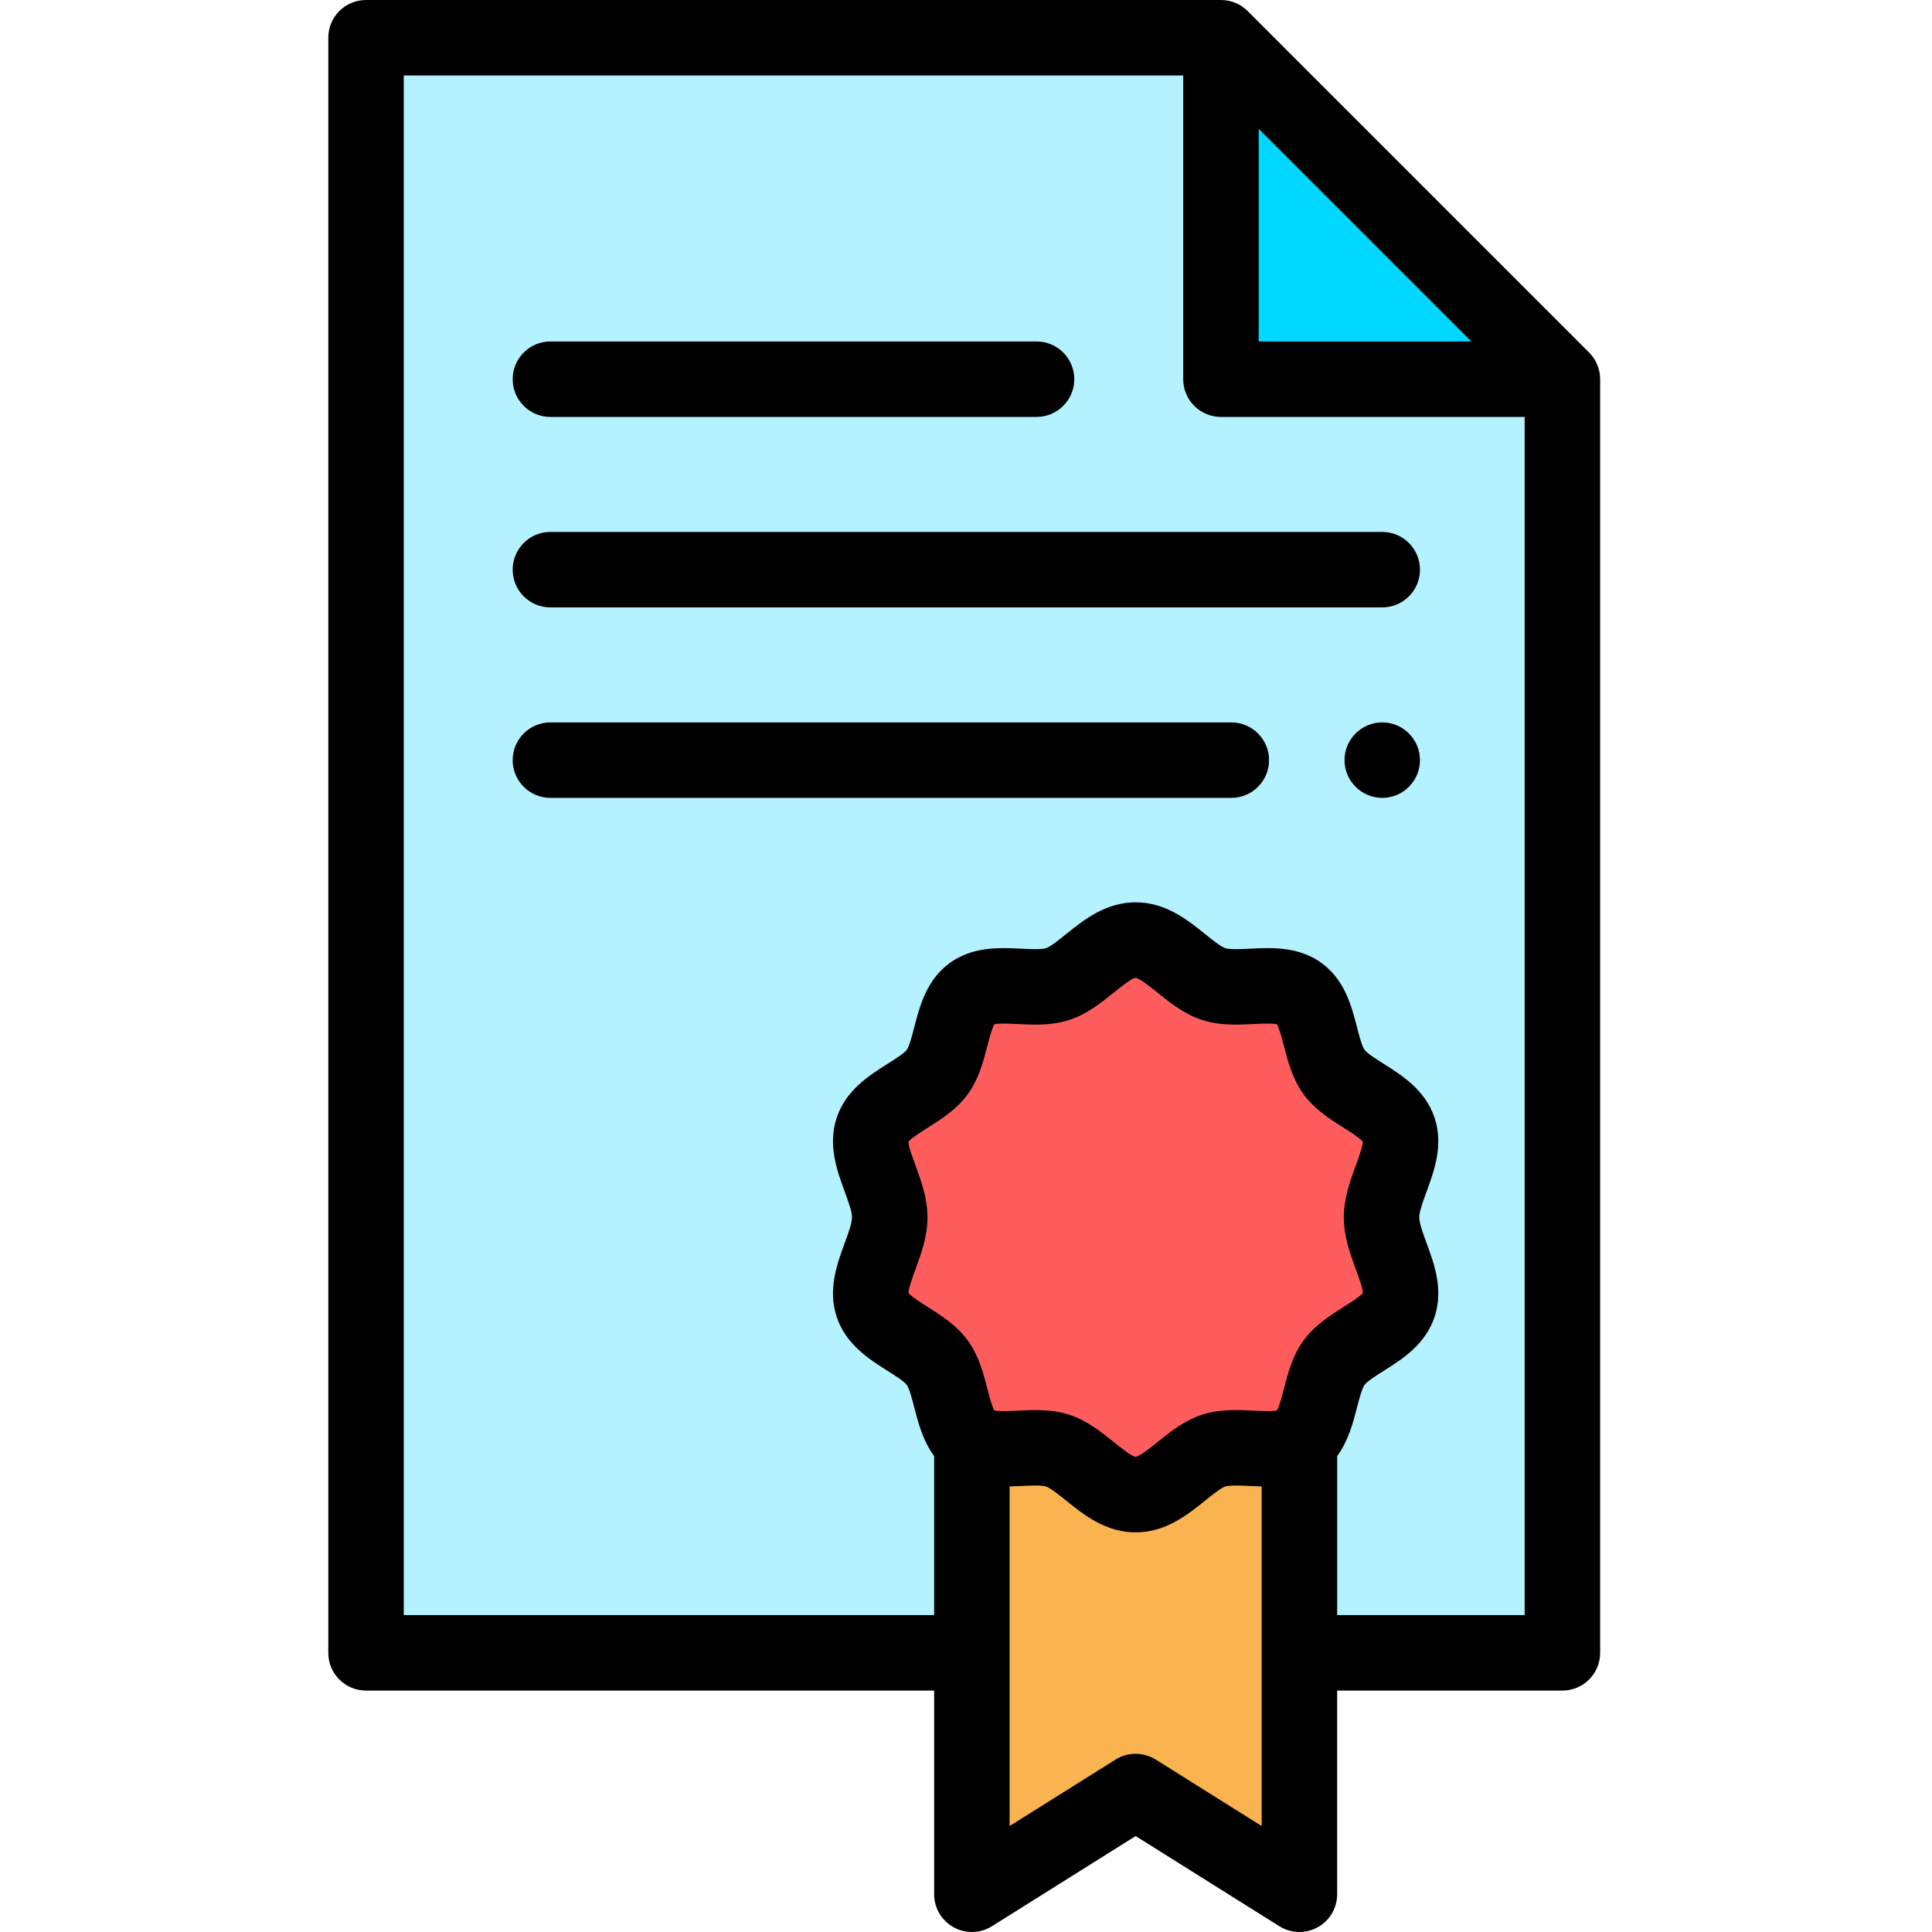
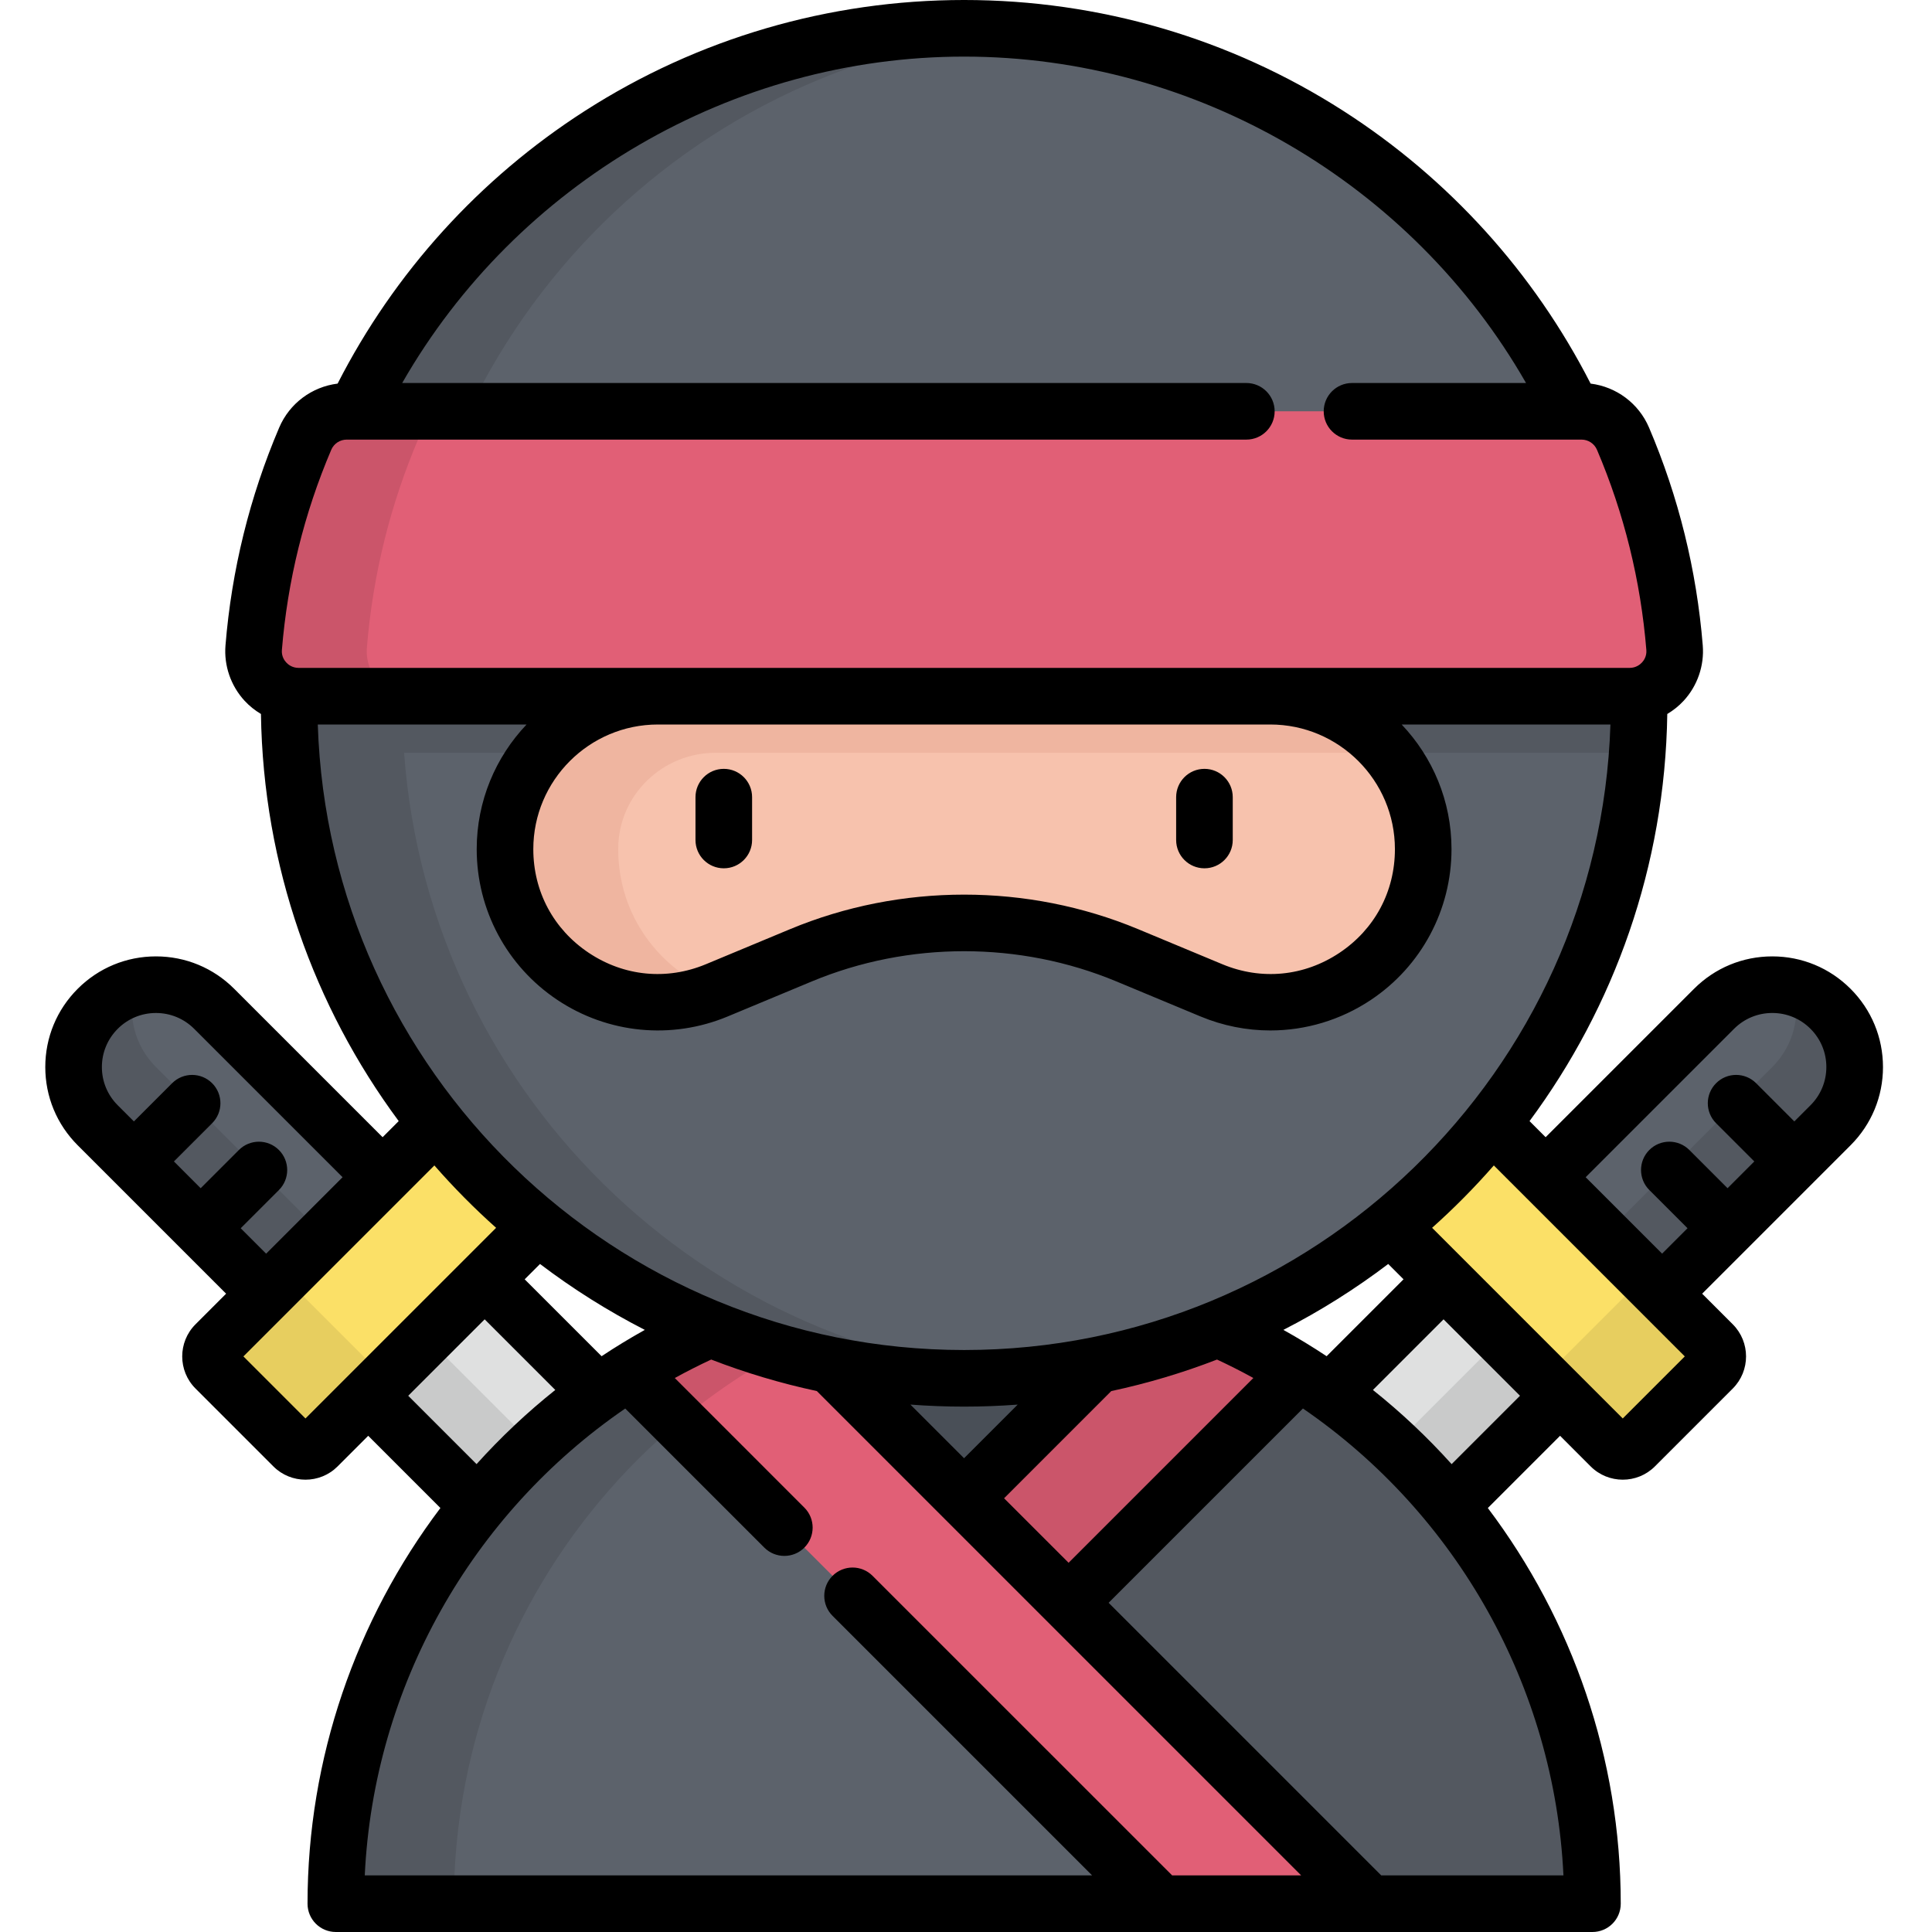
- <svg xmlns="http://www.w3.org/2000/svg" height="512pt" viewBox="-87 0 512 512.001" width="512pt">
-   <g fill-rule="evenodd">
-     <path d="m10 10h226.566l90.488 90.492v337.531h-317.055zm0 0" fill="#b5f2ff" />
-     <path d="m236.566 10v90.492h90.488zm0 0" fill="#00d8ff" />
-     <path d="m170.555 381.91h86.805v120.09l-43.402-27.227-43.402 27.227zm0 0" fill="#f9b450" />
-     <path d="m213.957 249.121c7.656 0 13.711 9.352 20.598 11.645 6.887 2.289 17.066-1.668 22.805 2.539 5.734 4.203 4.988 15.082 9.191 20.82 4.203 5.734 14.852 8.367 17.145 15.258 2.289 6.887-4.574 15.566-4.574 23.223 0 7.66 6.863 16.34 4.574 23.227-2.293 6.891-12.941 9.523-17.145 15.258-4.203 5.738-3.457 16.617-9.191 20.82-5.738 4.207-15.918.25-22.805 2.539-6.887 2.293-12.941 11.645-20.598 11.645s-13.711-9.352-20.598-11.645c-6.887-2.289-17.066 1.668-22.805-2.539-5.734-4.203-4.988-15.082-9.191-20.82-4.207-5.734-14.852-8.367-17.145-15.254-2.293-6.891 4.57-15.57 4.57-23.23 0-7.656-6.863-16.336-4.57-23.223 2.293-6.891 12.938-9.523 17.145-15.258 4.203-5.738 3.457-16.617 9.191-20.82 5.734-4.207 15.914-.25 22.805-2.539 6.887-2.293 12.941-11.645 20.598-11.645zm0 0" fill="#ff5d5d" />
-     <path d="m337.039 100.152c-.004-.109-.008-.219-.016-.328-.031-.434-.074-.859-.16-1.281 0 0 0 0 0-.004-.086-.422-.207-.84-.344-1.246-.035-.102-.07-.203-.109-.305-.145-.387-.309-.766-.496-1.133-.012-.02-.02-.039-.031-.059-.203-.383-.438-.746-.691-1.102-.062-.09-.129-.176-.195-.266-.27-.352-.551-.691-.867-1.008l-90.492-90.492c-.316-.316-.656-.598-1.008-.867-.09-.066-.18-.137-.27-.199-.355-.254-.715-.488-1.094-.688-.027-.016-.055-.023-.078-.039-.359-.188-.734-.348-1.113-.492-.105-.039-.207-.074-.316-.109-.406-.137-.816-.258-1.242-.344-.004 0-.008 0-.008 0-.418-.082-.844-.129-1.273-.16-.109-.004-.219-.012-.328-.016-.113-.004-.227-.016-.34-.016h-226.566c-5.523 0-10 4.477-10 10v428.023c0 5.523 4.477 10 10 10h150.555v53.977c0 3.637 1.977 6.988 5.16 8.75 3.188 1.762 7.074 1.656 10.156-.277l38.086-23.895 38.086 23.895c1.621 1.016 3.469 1.527 5.316 1.527 1.664 0 3.332-.414 4.84-1.246 3.184-1.762 5.16-5.113 5.16-8.754v-53.977h59.695c5.523 0 10-4.477 10-10v-337.531c0-.113-.012-.227-.016-.34zm-90.473-66.008 56.348 56.348h-56.348zm-90.945 274.727c-.703-1.91-1.848-5.031-1.875-6.309.781-.969 3.492-2.684 5.152-3.73 3.562-2.25 7.602-4.805 10.531-8.797 2.957-4.035 4.16-8.695 5.223-12.805.465-1.797 1.215-4.699 1.855-5.797.352-.074 1.09-.18 2.477-.18 1.113 0 2.359.062 3.68.129 1.516.074 3.078.152 4.711.152 3.602 0 6.508-.406 9.145-1.285 4.605-1.531 8.289-4.496 11.539-7.113 1.797-1.445 4.805-3.867 5.852-4.016 1.145.148 4.148 2.57 5.945 4.016 3.25 2.617 6.938 5.582 11.543 7.113 2.637.879 5.539 1.285 9.145 1.285 1.629 0 3.195-.078 4.707-.152 1.32-.066 2.566-.129 3.684-.129 1.387 0 2.121.102 2.477.18.641 1.098 1.391 4 1.852 5.797 1.062 4.109 2.27 8.77 5.227 12.805 2.926 3.992 6.965 6.543 10.531 8.797 1.656 1.051 4.367 2.762 5.148 3.73-.027 1.277-1.172 4.398-1.871 6.309-1.488 4.051-3.172 8.645-3.172 13.734 0 5.09 1.684 9.684 3.168 13.738.703 1.91 1.848 5.031 1.875 6.309-.781.969-3.492 2.68-5.148 3.73-3.566 2.25-7.605 4.805-10.531 8.797-2.957 4.035-4.164 8.695-5.227 12.805-.461 1.793-1.215 4.699-1.852 5.797-.355.074-1.09.18-2.477.18-1.117 0-2.363-.062-3.684-.129-1.512-.074-3.078-.152-4.707-.152-3.605 0-6.508.406-9.145 1.285-4.605 1.531-8.293 4.5-11.543 7.113-1.77 1.43-4.723 3.801-5.898 4.012-1.176-.211-4.125-2.582-5.895-4.012-3.254-2.613-6.938-5.582-11.543-7.113-2.637-.879-5.543-1.285-9.145-1.285-1.629 0-3.195.078-4.711.152-1.316.066-2.562.129-3.68.129-1.387 0-2.121-.105-2.477-.18-.641-1.098-1.391-4-1.855-5.797-1.059-4.109-2.266-8.77-5.223-12.805-2.926-3.992-6.965-6.547-10.531-8.797-1.656-1.047-4.367-2.762-5.148-3.73.027-1.273 1.172-4.398 1.871-6.309 1.488-4.051 3.172-8.645 3.172-13.734 0-5.094-1.688-9.688-3.172-13.738zm91.738 175.051-28.086-17.621c-3.25-2.035-7.383-2.035-10.633 0l-28.086 17.621v-89.992c1.062-.031 2.105-.07 3.117-.121 1.324-.07 2.574-.133 3.703-.133 1.773 0 2.531.164 2.824.262 1.191.398 3.48 2.242 5.32 3.723 4.668 3.758 10.477 8.434 18.438 8.434 7.961 0 13.77-4.676 18.438-8.434 1.84-1.48 4.129-3.324 5.316-3.719.297-.098 1.055-.262 2.828-.262 1.129 0 2.379.062 3.703.129 1.012.051 2.055.094 3.113.121v89.992zm20-55.898v-42.152c2.973-4.039 4.215-8.82 5.266-12.883.551-2.133 1.305-5.051 1.992-5.984.684-.938 3.227-2.543 5.082-3.715 4.922-3.109 11.047-6.98 13.48-14.301 2.406-7.223-.098-14.047-2.109-19.531-.914-2.488-1.949-5.312-1.949-6.852 0-1.539 1.035-4.359 1.949-6.848 2.012-5.484 4.516-12.312 2.109-19.535-2.434-7.316-8.559-11.188-13.48-14.297-1.855-1.172-4.398-2.781-5.082-3.711-.688-.938-1.441-3.855-1.992-5.988-1.438-5.566-3.227-12.496-9.352-16.988-4.875-3.57-10.52-3.984-14.344-3.984-1.617 0-3.18.078-4.688.156-1.324.066-2.574.129-3.699.129-1.777 0-2.535-.164-2.828-.262-1.188-.395-3.477-2.238-5.316-3.723-4.672-3.754-10.48-8.43-18.441-8.43-7.957 0-13.77 4.676-18.438 8.43-1.84 1.48-4.129 3.328-5.316 3.723-.293.098-1.055.262-2.828.262-1.125 0-2.379-.062-3.703-.133-1.508-.074-3.066-.152-4.688-.152-3.82 0-9.465.414-14.336 3.984-6.129 4.492-7.922 11.422-9.359 16.988-.551 2.133-1.305 5.051-1.988 5.984-.688.934-3.23 2.543-5.086 3.715-4.922 3.109-11.043 6.98-13.48 14.297-2.406 7.227.098 14.051 2.109 19.535.914 2.488 1.949 5.309 1.949 6.848 0 1.539-1.035 4.363-1.949 6.852-2.012 5.484-4.516 12.309-2.109 19.535 2.438 7.316 8.562 11.188 13.48 14.297 1.859 1.172 4.398 2.781 5.086 3.715.684.934 1.438 3.852 1.988 5.984 1.051 4.062 2.297 8.848 5.27 12.883v42.152h-140.559v-408.023h206.566v80.492c0 5.523 4.477 10 10 10h80.488v317.531zm0 0" />
-     <path d="m58.863 110.492h128.836c5.52 0 10-4.477 10-10 0-5.523-4.48-10-10-10h-128.836c-5.523 0-10 4.477-10 10 0 5.523 4.48 10 10 10zm0 0" />
-     <path d="m279.309 140.969h-220.445c-5.523 0-10 4.477-10 10s4.477 10 10 10h220.445c5.523 0 10-4.477 10-10s-4.477-10-10-10zm0 0" />
-     <path d="m239.309 191.445h-180.445c-5.523 0-10 4.48-10 10 0 5.523 4.477 10 10 10h180.445c5.523 0 10-4.477 10-10 0-5.52-4.477-10-10-10zm0 0" />
-     <path d="m279.309 191.445c-5.508 0-10 4.492-10 10 0 5.508 4.492 10 10 10 5.512 0 10-4.492 10-10 0-5.508-4.488-10-10-10zm0 0" />
-   </g>
+ <svg xmlns="http://www.w3.org/2000/svg" viewBox="-12 0 512 512.001">
+   <path d="m102.914 325.504-30.863 30.863-58.16-58.156c-8.52-8.523-8.52-22.344 0-30.867 8.523-8.52 22.344-8.52 30.867 0zm0 0" fill="#5c626b" />
+   <path d="m23.68 261.699c-3.586.957-6.977 2.836-9.789 5.645-8.52 8.523-8.52 22.344 0 30.867l58.16 58.156 15.434-15.43-58.16-58.16c-5.711-5.711-7.59-13.797-5.645-21.078zm0 0" fill="#535860" />
+   <path d="m72.047 356.367 30.863-30.863 84.078 84.078-30.863 30.863zm0 0" fill="#dfe0e0" />
+   <path d="m72.047 356.367 15.434-15.434 84.078 84.078-15.434 15.434zm0 0" fill="#c9caca" />
+   <path d="m129.855 325.613-57.695 57.695c-1.77 1.773-4.641 1.773-6.414 0l-20.637-20.637c-1.773-1.77-1.773-4.641 0-6.414l57.695-57.695c1.77-1.773 4.645-1.773 6.414 0l20.637 20.637c1.773 1.77 1.773 4.645 0 6.414zm0 0" fill="#fbe067" />
+   <path d="m86.957 362.098-20.637-20.637c-1.77-1.773-1.77-4.645 0-6.418l-21.211 21.215c-1.773 1.77-1.773 4.645 0 6.414l20.637 20.637c1.77 1.773 4.641 1.773 6.414 0l21.215-21.211c-1.773 1.77-4.645 1.77-6.418 0zm0 0" fill="#e7ce5f" />
+   <path d="m384.086 325.504 30.863 30.863 58.16-58.156c8.523-8.523 8.523-22.344 0-30.867-8.523-8.52-22.344-8.52-30.867 0zm0 0" fill="#5c626b" />
+   <path d="m463.324 261.699c3.582.957 6.973 2.836 9.785 5.645 8.523 8.523 8.523 22.344 0 30.867l-58.16 58.156-15.43-15.43 58.156-58.16c5.711-5.711 7.59-13.797 5.648-21.078zm0 0" fill="#535860" />
+   <path d="m330.871 440.453-30.863-30.867 84.078-84.078 30.863 30.867zm0 0" fill="#dfe0e0" />
+   <path d="m315.434 425.016 84.078-84.078 15.434 15.43-84.078 84.078zm0 0" fill="#c9caca" />
+   <path d="m357.145 325.613 57.695 57.695c1.773 1.773 4.645 1.773 6.414 0l20.637-20.637c1.773-1.77 1.773-4.641 0-6.414l-57.695-57.695c-1.77-1.773-4.641-1.773-6.414 0l-20.637 20.637c-1.773 1.77-1.773 4.645 0 6.414zm0 0" fill="#fbe067" />
+   <path d="m400.043 362.098 20.637-20.637c1.77-1.773 1.77-4.645 0-6.418l21.211 21.215c1.773 1.77 1.773 4.645 0 6.414l-20.637 20.637c-1.77 1.773-4.641 1.773-6.414 0l-21.211-21.211c1.77 1.77 4.641 1.77 6.414 0zm0 0" fill="#e7ce5f" />
+   <path d="m76.992 504.5c0-91.961 74.547-166.508 166.508-166.508s166.508 74.547 166.508 166.508zm0 0" fill="#494f57" />
+   <path d="m410.008 504.5h-273.891l158.461-158.516c66.973 21.562 115.43 84.375 115.43 158.516zm0 0" fill="#535860" />
+   <path d="m191.477 504.473h-55.359l158.438-158.488c13.402 4.316 26.062 10.289 37.742 17.668zm0 0" fill="#cb556a" />
+   <path d="m76.992 504.5h273.895l-158.465-158.516c-66.969 21.562-115.43 84.375-115.43 158.516zm0 0" fill="#5c626b" />
+   <path d="m259.137 338.727c-5.148-.477-10.363-.734-15.637-.734-91.961 0-166.508 74.547-166.508 166.508h31.273c-.004-86.688 66.242-157.891 150.871-165.773zm0 0" fill="#535860" />
+   <path d="m295.5 504.473h55.359l-158.438-158.488c-13.402 4.316-26.062 10.289-37.742 17.668zm0 0" fill="#e15f76" />
+   <path d="m201.43 354.996-9.008-9.012c-13.402 4.316-26.062 10.289-37.742 17.668l13.191 13.195c10.215-8.562 21.477-15.914 33.559-21.852zm0 0" fill="#cb556a" />
+   <path d="m422.387 186.387c0 98.793-80.09 178.883-178.887 178.883s-178.887-80.09-178.887-178.883c0-98.797 80.09-178.887 178.887-178.887s178.887 80.09 178.887 178.887zm0 0" fill="#5c626b" />
+   <path d="m94.617 186.387c0-93.746 72.109-170.633 163.883-178.254-4.945-.41-9.945-.633-15-.633-98.793 0-178.883 80.09-178.883 178.887 0 98.793 80.086 178.887 178.883 178.887 5.055 0 10.055-.223 15-.633-91.773-7.621-163.883-84.512-163.883-178.254zm0 0" fill="#535860" />
+   <path d="m64.617 186.387c0 4.379.164 8.723.473 13.023.684.055 1.371.09 2.062.09h352.699c.688 0 1.375-.035 2.059-.09.309-4.301.477-8.645.477-13.023 0-13.625-1.531-26.887-4.414-39.637h-348.941c-2.887 12.75-4.414 26.012-4.414 39.637zm0 0" fill="#535860" />
+   <path d="m309.051 262.457-22.305-9.289c-27.68-11.527-58.812-11.527-86.492 0l-22.305 9.289c-26.699 11.117-56.117-8.5-56.117-37.422 0-22.387 18.148-40.535 40.535-40.535h162.266c22.387 0 40.535 18.148 40.535 40.535 0 28.922-29.418 48.539-56.117 37.422zm0 0" fill="#f7c2ad" />
+   <path d="m324.633 184.5h-162.266c-22.387 0-40.535 18.148-40.535 40.535 0 28.707 28.984 48.23 55.523 37.645-14.582-5.859-25.523-20.016-25.523-37.645 0-.098 0-.195.004-.289.098-14.027 11.723-25.246 25.746-25.246h178.523c-7.43-9.148-18.766-15-31.473-15zm0 0" fill="#efb5a0" />
+   <path d="m67.152 184.5h352.699c6.953 0 12.488-5.918 11.922-12.852-1.59-19.516-6.305-38.148-13.656-55.391-1.879-4.402-6.215-7.258-11-7.258h-327.23c-4.789 0-9.121 2.855-11 7.258-7.352 17.242-12.07 35.875-13.66 55.391-.562 6.934 4.969 12.852 11.926 12.852zm0 0" fill="#e15f76" />
+   <path d="m85.227 171.648c1.59-19.516 6.309-38.148 13.66-55.391 1.879-4.402 6.211-7.258 11-7.258h-30c-4.789 0-9.125 2.855-11 7.258-7.352 17.242-12.07 35.875-13.66 55.391-.562 6.934 4.969 12.852 11.922 12.852h30c-6.953 0-12.484-5.918-11.922-12.852zm0 0" fill="#cb556a" />
+   <path d="m307.191 203.754c-4.145 0-7.5 3.359-7.5 7.5v11.355c0 4.145 3.355 7.5 7.5 7.5 4.141 0 7.5-3.355 7.5-7.5v-11.355c0-4.141-3.359-7.5-7.5-7.5zm0 0" />
+   <path d="m179.812 203.754c-4.145 0-7.5 3.359-7.5 7.5v11.355c0 4.145 3.355 7.5 7.5 7.5 4.141 0 7.5-3.355 7.5-7.5v-11.355c0-4.141-3.359-7.5-7.5-7.5zm0 0" />
+   <path d="m478.41 262.043c-5.539-5.539-12.902-8.59-20.734-8.59s-15.199 3.051-20.734 8.59l-39.332 39.328-4.266-4.27c22.426-30.273 35.902-67.547 36.504-107.887 1.59-.953 3.059-2.113 4.336-3.496 3.656-3.965 5.5-9.316 5.066-14.676-1.625-19.965-6.418-39.391-14.238-57.727-2.742-6.43-8.664-10.809-15.48-11.656-15.031-29.41-37.582-54.328-65.484-72.238-29.988-19.25-64.754-29.422-100.547-29.422-35.789 0-70.559 10.172-100.547 29.422-27.898 17.906-50.449 42.828-65.484 72.238-6.816.848-12.738 5.227-15.48 11.656-7.82 18.336-12.609 37.758-14.234 57.723-.438 5.363 1.41 10.711 5.066 14.68 1.273 1.383 2.742 2.543 4.332 3.492.602 40.344 14.082 77.617 36.508 107.891l-4.27 4.27-39.328-39.328c-5.539-5.539-12.902-8.59-20.738-8.59-7.832 0-15.195 3.051-20.734 8.59-5.539 5.539-8.59 12.902-8.59 20.734 0 7.836 3.051 15.199 8.59 20.734l9.586 9.586c0 .004 0 .004.004.004 0 .004 0 .004.004.004l17.691 17.695h.004v.004l12.039 12.039-8.109 8.113c-4.695 4.691-4.695 12.328 0 17.02l20.637 20.637c2.344 2.348 5.43 3.52 8.512 3.52s6.164-1.172 8.508-3.52l8.113-8.113 19.133 19.137c-22.383 29.656-35.215 66.305-35.215 104.863 0 4.145 3.355 7.5 7.5 7.5h333.016c4.145 0 7.5-3.355 7.5-7.5 0-38.547-12.836-75.195-35.223-104.859l19.141-19.141 8.109 8.113c2.348 2.348 5.43 3.52 8.512 3.52s6.164-1.172 8.512-3.52l20.637-20.637c4.691-4.691 4.691-12.328 0-17.02l-8.113-8.113 12.043-12.039v-.004h.004l17.691-17.695s.004 0 .004-.004c0 0 .004 0 .004-.004l9.586-9.586c5.539-5.539 8.59-12.898 8.59-20.734-.008-7.832-3.059-15.195-8.598-20.734zm-414.562-86.492c-.484-.527-1.277-1.652-1.145-3.293 1.496-18.352 5.895-36.203 13.082-53.055.699-1.645 2.309-2.703 4.102-2.703h238.41c4.141 0 7.5-3.359 7.5-7.5s-3.359-7.5-7.5-7.5h-223.711c30.289-52.914 87.473-86.5 148.914-86.5s118.629 33.586 148.914 86.5h-46.117c-4.141 0-7.5 3.359-7.5 7.5s3.359 7.5 7.5 7.5h58.508c.008 0 .02.004.027.004.012 0 .023-.004.035-.004h2.25c1.789 0 3.398 1.062 4.102 2.703 7.188 16.852 11.586 34.703 13.082 53.055.133 1.641-.66 2.77-1.145 3.293-.5.543-1.594 1.449-3.305 1.449h-352.699c-1.715 0-2.809-.906-3.305-1.449zm293.82 49.484c0 11.234-5.359 21.25-14.707 27.484-9.348 6.23-20.656 7.332-31.027 3.012l-22.305-9.289c-29.316-12.207-62.941-12.207-92.258 0l-22.305 9.289c-10.371 4.316-21.68 3.219-31.027-3.012-9.344-6.234-14.707-16.25-14.707-27.484 0-18.215 14.82-33.035 33.035-33.035h162.266c18.215 0 33.035 14.82 33.035 33.035zm-285.453-33.035h55.332c-8.18 8.617-13.215 20.246-13.215 33.035 0 16.094 7.996 31.035 21.387 39.965s30.258 10.566 45.113 4.379l22.305-9.289c25.648-10.68 55.074-10.68 80.723 0l22.309 9.289c5.957 2.48 12.23 3.703 18.48 3.703 9.336 0 18.609-2.734 26.633-8.082 13.391-8.93 21.383-23.871 21.383-39.965 0-12.789-5.031-24.418-13.211-33.035h55.328c-2.973 91.914-78.656 165.77-171.281 165.77-92.621 0-168.309-73.855-171.285-165.77zm287.738 147.031-20.383 20.379c-3.711-2.461-7.531-4.789-11.457-6.977 9.793-5.012 19.082-10.867 27.781-17.465zm-77.457 29.621c9.641-2.059 19.004-4.863 28.027-8.355 3.281 1.527 6.496 3.156 9.633 4.887l-48.965 48.969-17.098-17.094zm-39.008 17.797-14.219-14.219c4.699.355 9.445.539 14.23.539 4.777 0 9.516-.184 14.203-.535zm-84.602-34.016c-3.922 2.188-7.746 4.512-11.457 6.977l-20.383-20.379 4.062-4.062c8.699 6.598 17.988 12.453 27.777 17.465zm-96.973-47.672c-2.926-2.93-7.676-2.93-10.605 0l-10.129 10.129-7.09-7.094 10.129-10.129c2.93-2.926 2.93-7.676 0-10.605s-7.68-2.93-10.605 0l-10.129 10.129-4.285-4.285c-2.707-2.703-4.199-6.301-4.199-10.129 0-3.824 1.492-7.422 4.199-10.129 2.703-2.703 6.301-4.195 10.129-4.195 3.824 0 7.422 1.492 10.129 4.195l39.328 39.328-20.258 20.262-6.738-6.738 10.129-10.129c2.926-2.93 2.926-7.68-.004-10.609zm7.039 71.148-16.445-16.445 50.609-50.609c5.105 5.844 10.574 11.363 16.359 16.531zm27.23-6.016 20.258-20.258 18.715 18.715c-7.512 5.996-14.488 12.57-20.863 19.656zm202.449 127.105-79.391-79.387c-2.926-2.93-7.676-2.93-10.605 0-2.93 2.926-2.93 7.676 0 10.605l68.785 68.781h-192.754c2.367-50.023 28.305-95.789 69.027-123.723l36.863 36.863c1.465 1.465 3.387 2.195 5.305 2.195s3.84-.73 5.301-2.195c2.93-2.93 2.93-7.68 0-10.605l-34.336-34.34c3.145-1.734 6.363-3.367 9.648-4.898 9.016 3.488 18.367 6.289 27.996 8.352l128.352 128.352zm103.699 0h-48.293l-72.242-72.242 51.496-51.492c40.727 27.934 66.668 73.723 69.039 123.734zm-29.633-108.988c-6.371-7.082-13.348-13.664-20.859-19.656l18.719-18.719 20.258 20.258zm45.348-12.102-50.523-50.523c5.785-5.168 11.254-10.688 16.359-16.531l50.609 50.609zm49.758-83.004-4.285 4.285-10.129-10.129c-2.93-2.93-7.676-2.93-10.605 0-2.93 2.93-2.93 7.68 0 10.605l10.129 10.129-7.09 7.094-10.129-10.129c-2.93-2.93-7.68-2.93-10.609 0-2.926 2.93-2.926 7.68 0 10.605l10.129 10.129-6.738 6.738-20.258-20.258 39.328-39.328c2.707-2.707 6.305-4.195 10.129-4.195 3.828 0 7.426 1.488 10.129 4.195 2.707 2.707 4.199 6.301 4.199 10.129-.004 3.828-1.492 7.426-4.199 10.129zm0 0" />
</svg>
